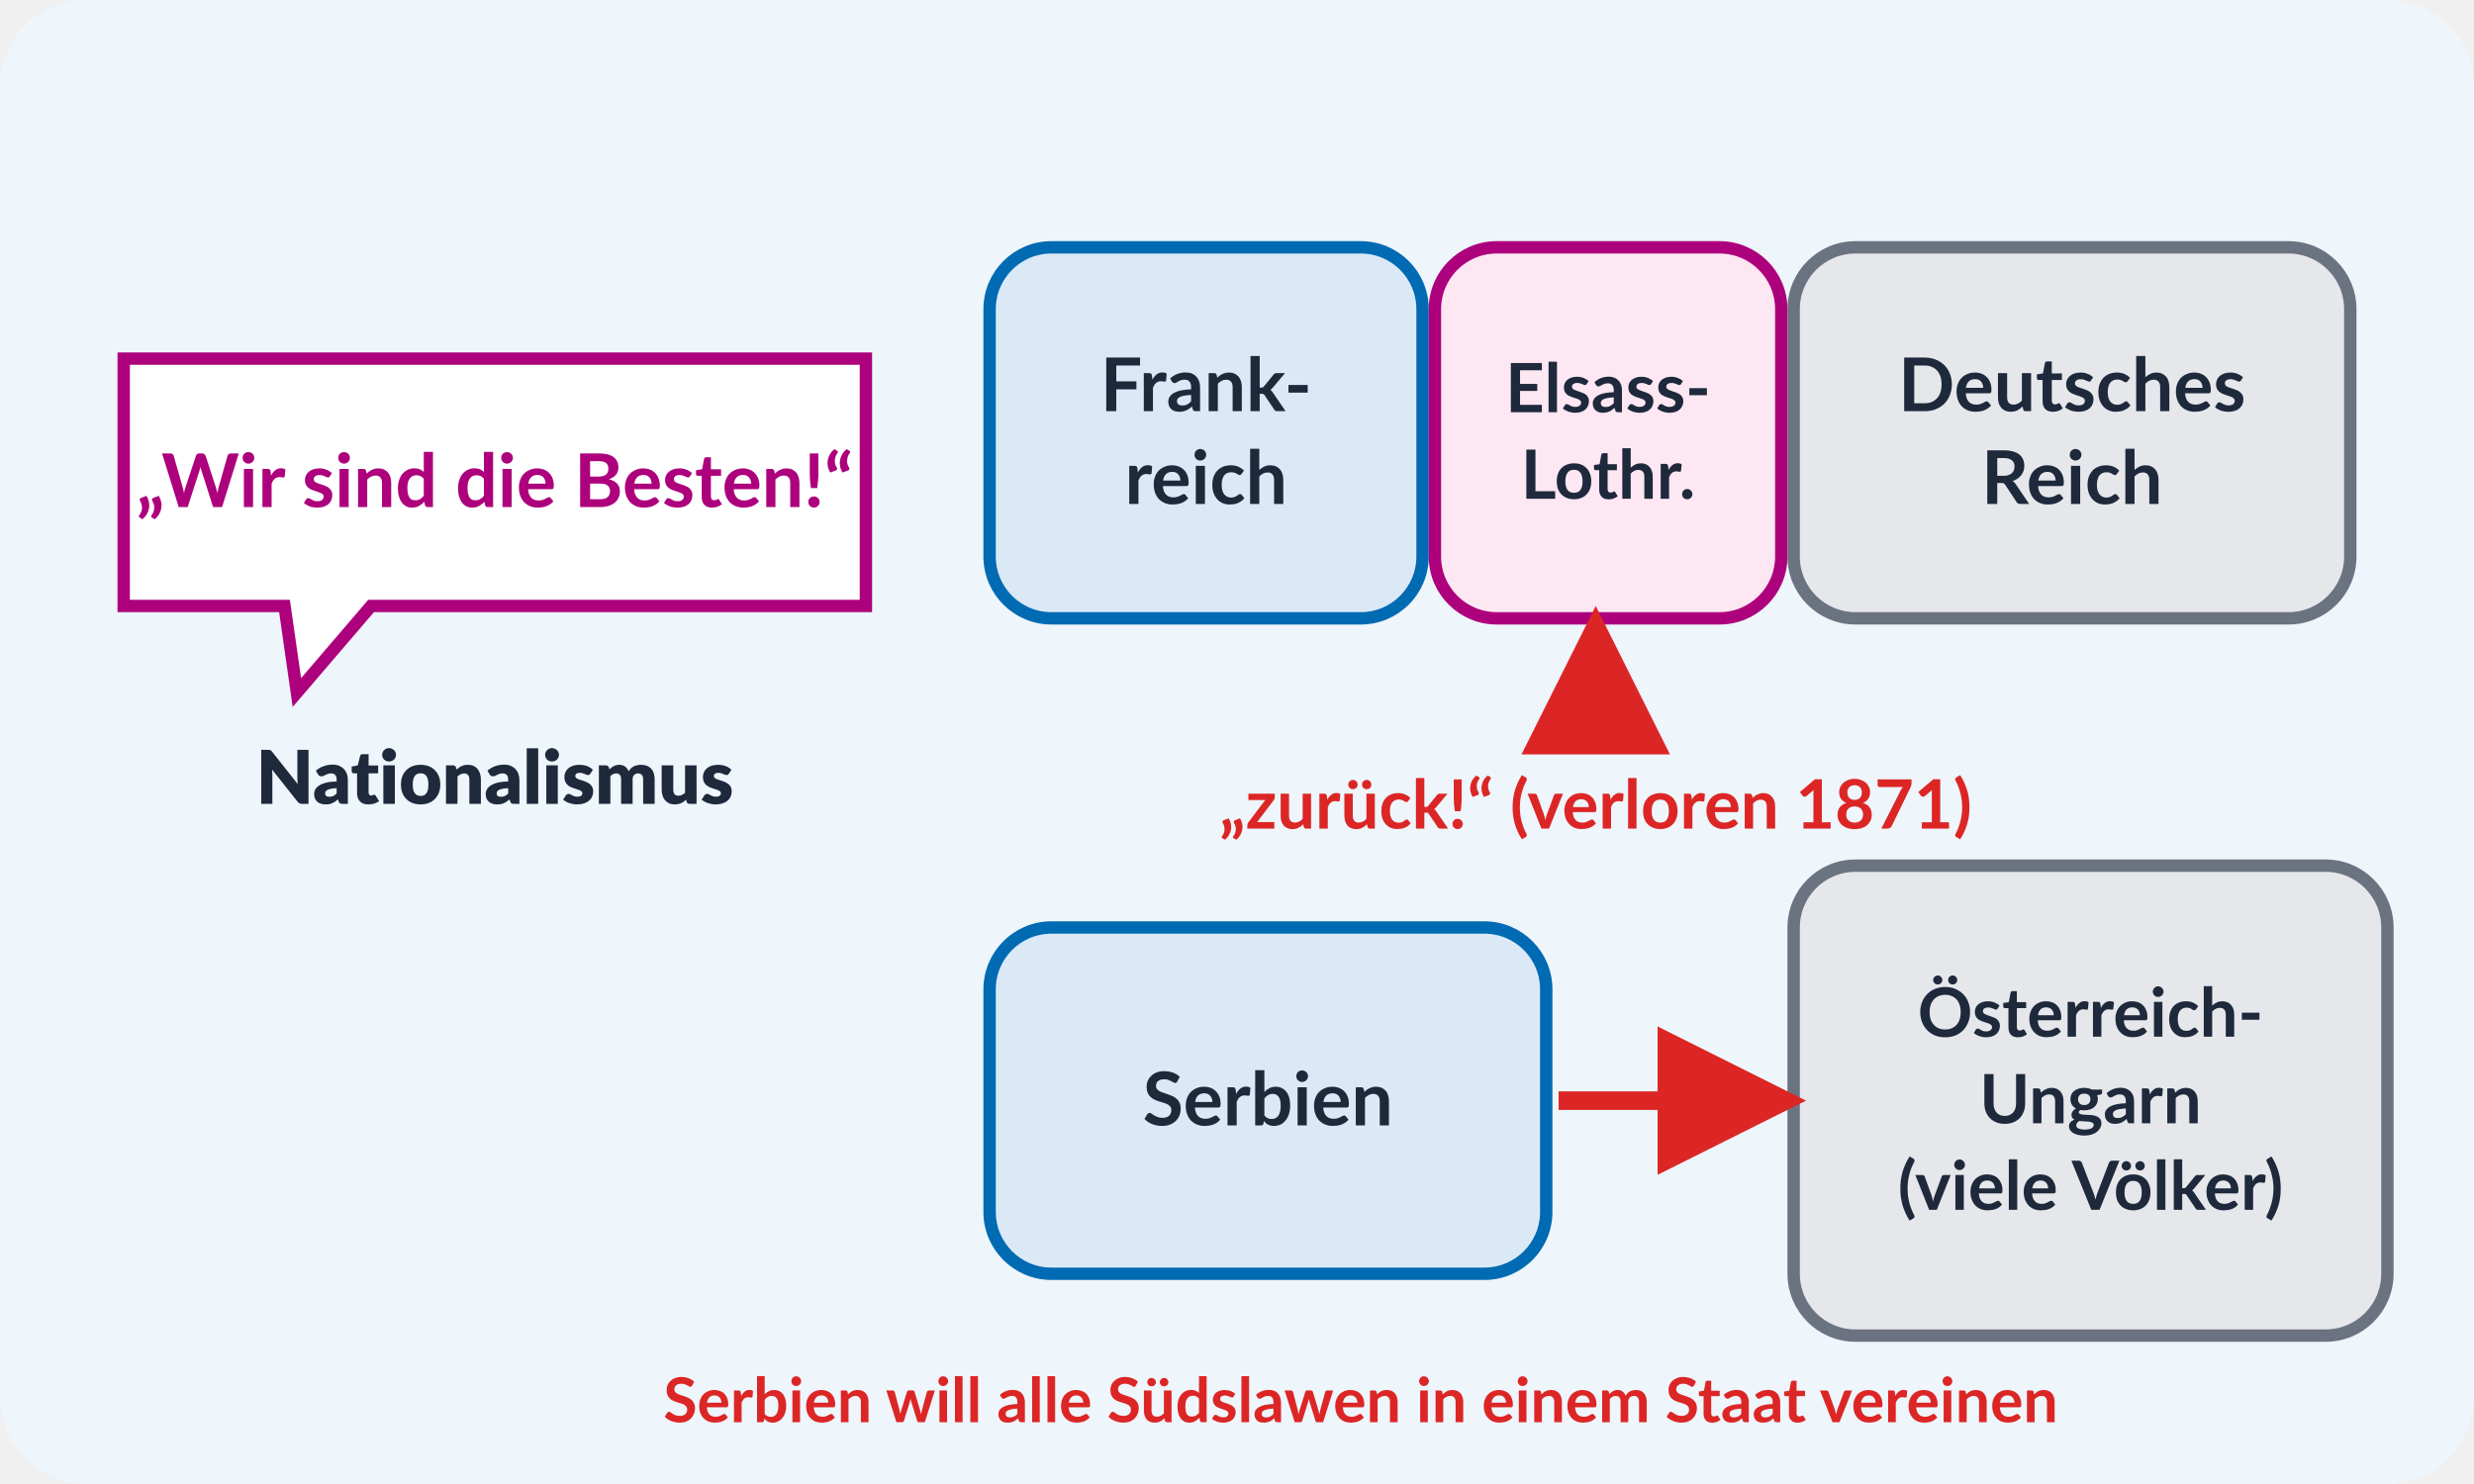
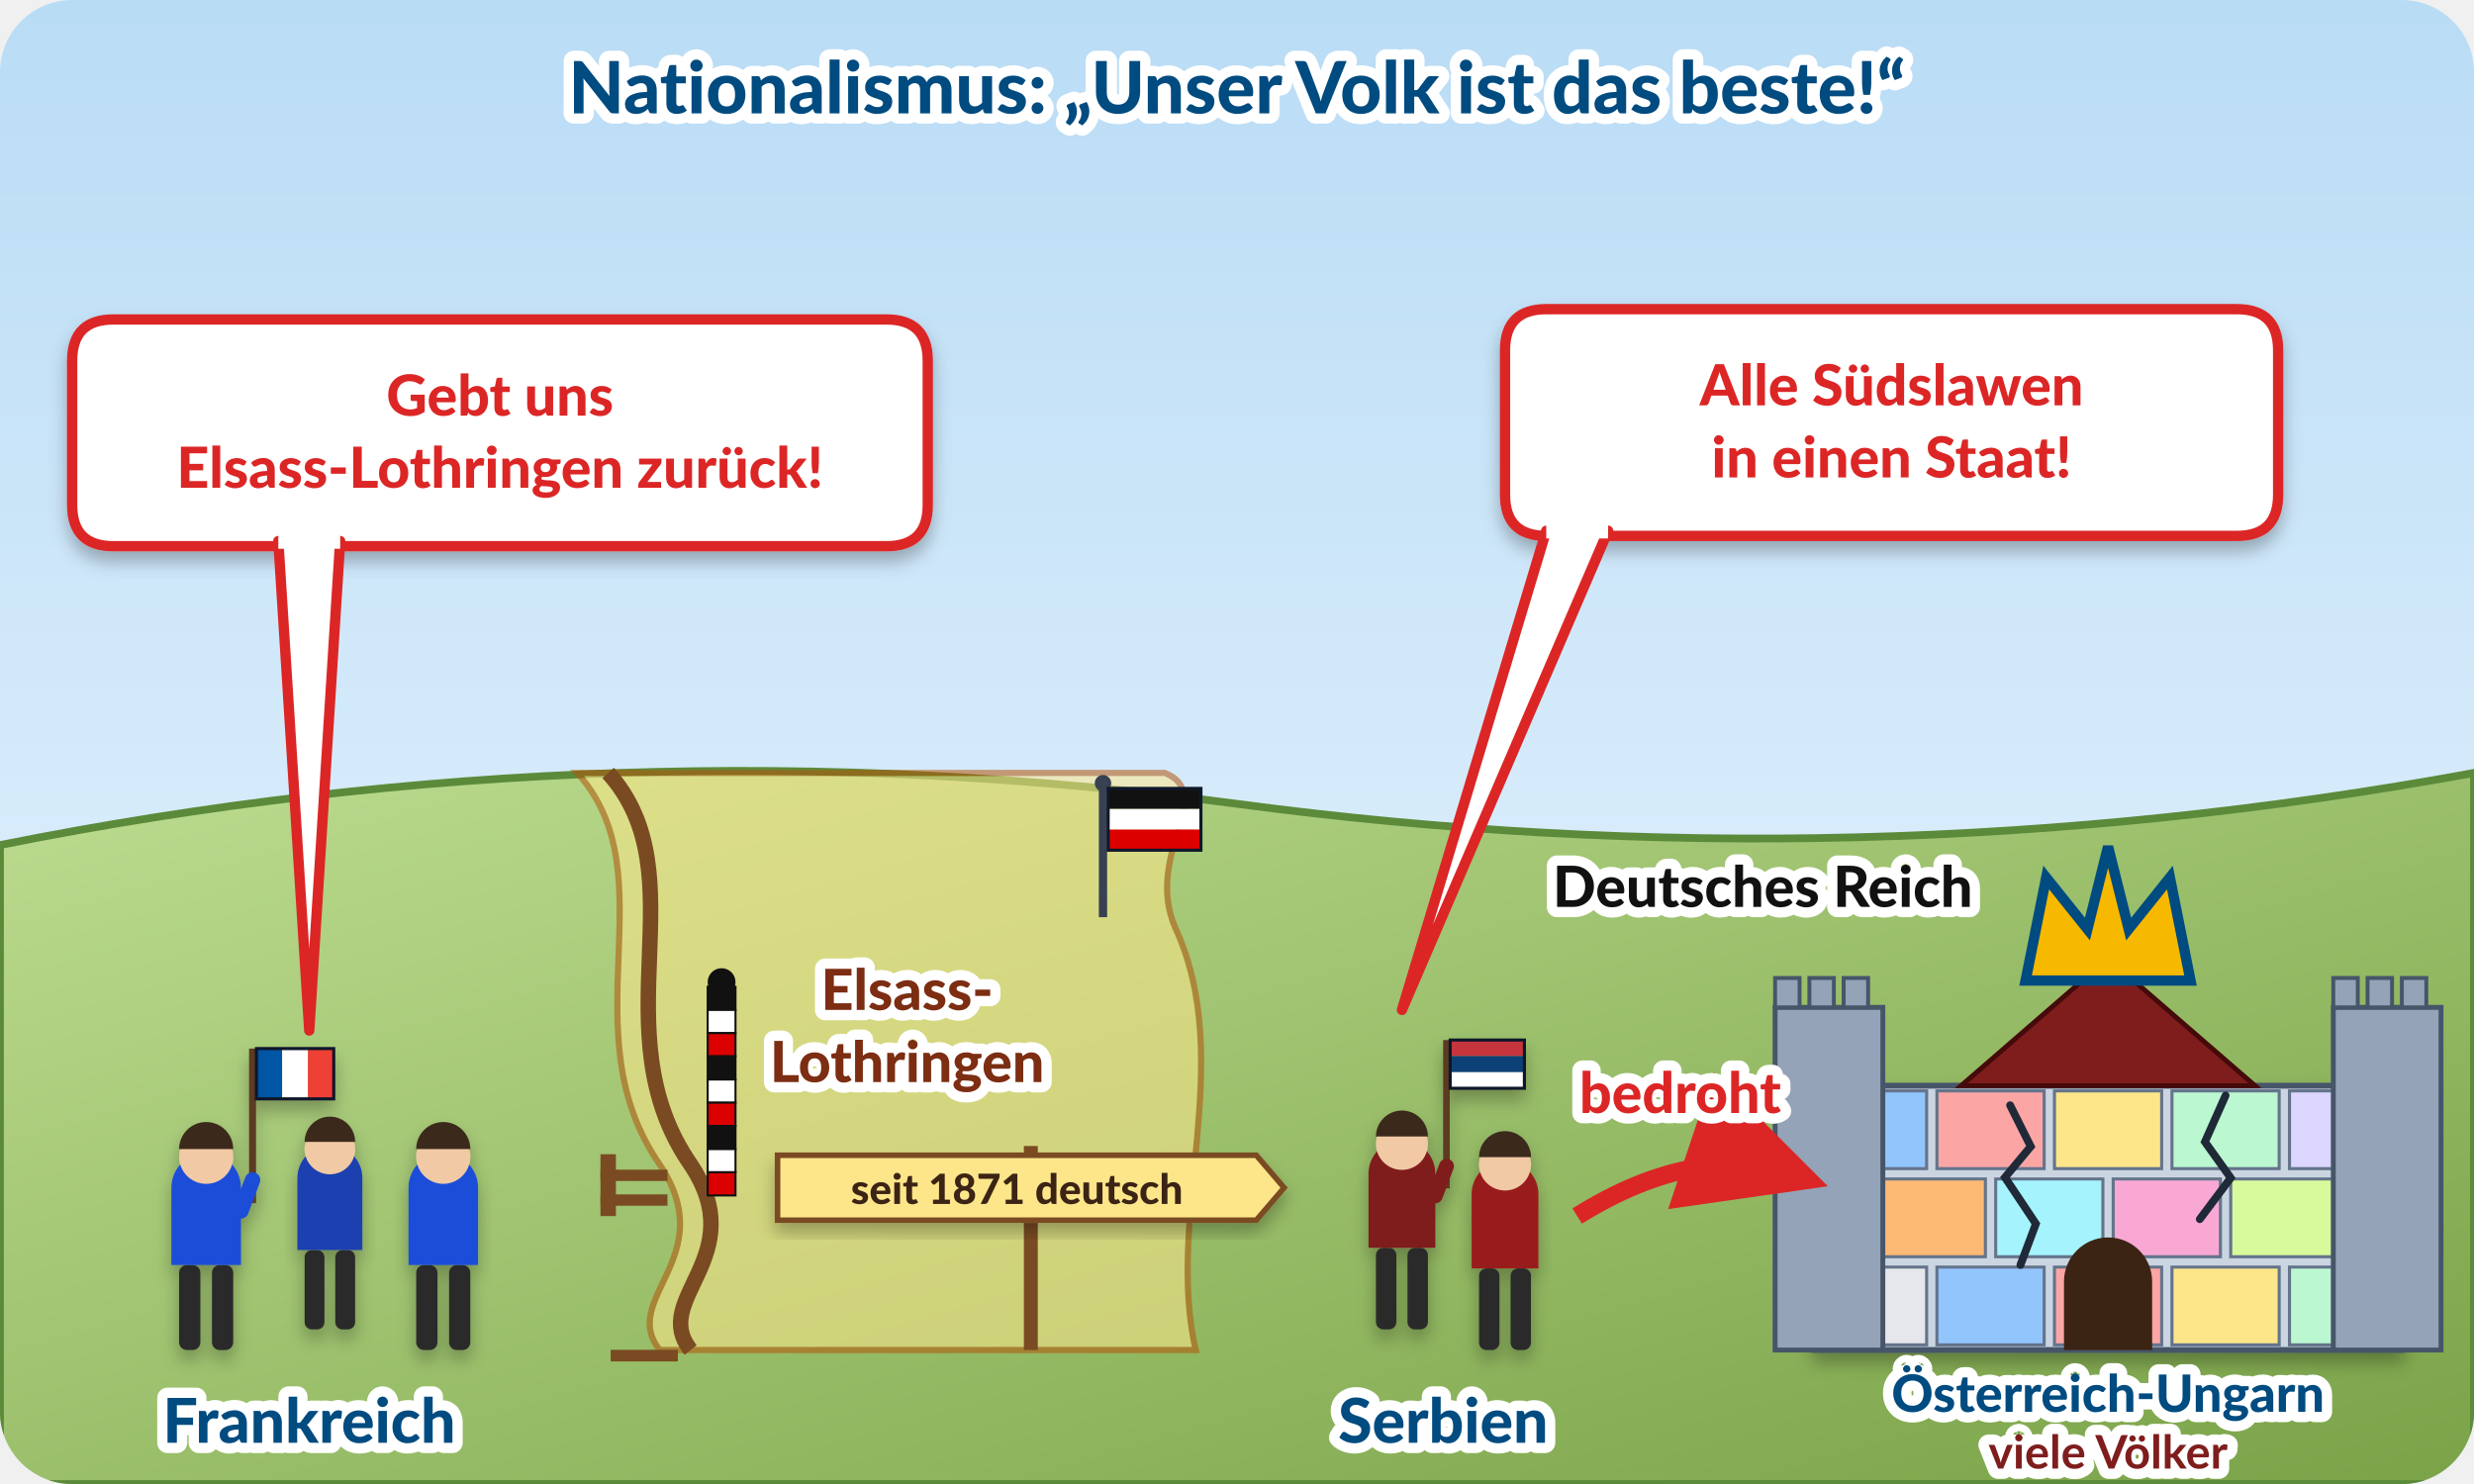
- <svg xmlns="http://www.w3.org/2000/svg" viewBox="0 0 400 240" role="img" aria-label="Nationalismus: Elsass-Lothringen und Serbien" font-family="Lato, Arial, sans-serif">
-   <rect width="400" height="240" rx="14" fill="#eef5fb" />
-   <path d="M20,58 h120 v40 h-80 l-12,14 l-2,-14 h-26 z" fill="#fff" stroke="#AD007C" stroke-width="2" />
-   <text x="80" y="82" font-size="12" font-weight="700" fill="#AD007C" text-anchor="middle">„Wir sind die Besten!“</text>
-   <text x="80" y="130" font-size="12" font-weight="900" fill="#1e293b" text-anchor="middle">Nationalismus</text>
-   <rect x="160" y="40" width="70" height="60" rx="10" fill="#dbe9f7" stroke="#006AB3" stroke-width="2" />
-   <text x="195.0" y="66.5" font-size="12" font-weight="700" fill="#1e293b" text-anchor="middle">Frank-</text>
-   <text x="195.0" y="81.5" font-size="12" font-weight="700" fill="#1e293b" text-anchor="middle">reich</text>
-   <rect x="232" y="40" width="56" height="60" rx="10" fill="#fde7f3" stroke="#AD007C" stroke-width="2" />
-   <text x="260.0" y="66.667" font-size="11" font-weight="700" fill="#1e293b" text-anchor="middle">Elsass-</text>
-   <text x="260.0" y="80.667" font-size="11" font-weight="700" fill="#1e293b" text-anchor="middle">Lothr.</text>
-   <rect x="290" y="40" width="90" height="60" rx="10" fill="#e5e7eb" stroke="#6b7280" stroke-width="2" />
-   <text x="335.0" y="66.5" font-size="12" font-weight="700" fill="#1e293b" text-anchor="middle">Deutsches</text>
-   <text x="335.0" y="81.5" font-size="12" font-weight="700" fill="#1e293b" text-anchor="middle">Reich</text>
+ <svg xmlns="http://www.w3.org/2000/svg" viewBox="0 0 480 288" role="img" aria-label="Nationalismus: Frankreich will Elsass-Lothringen zurück, Serbien will alle Südslawen vereinen" font-family="Lato, Arial, sans-serif">
+   <rect width="480" height="288" rx="14" fill="#eef5fb" />
  <defs>
-     <marker id="mdc2626" markerWidth="8" markerHeight="8" refX="6" refY="4" orient="auto">
-       <path d="M0,0 L8,4 L0,8 z" fill="#dc2626" />
-     </marker>
+     <linearGradient id="gHimmel" x1="0" y1="0" x2="0" y2="1">
+       <stop offset="0" stop-color="#b9dcf5" />
+       <stop offset="1" stop-color="#eef7ff" />
+     </linearGradient>
+     <linearGradient id="gMeer" x1="0" y1="0" x2="0" y2="1">
+       <stop offset="0" stop-color="#6ab6ec" />
+       <stop offset="1" stop-color="#1b5a95" />
+     </linearGradient>
+     <linearGradient id="gLand" x1="0" y1="0" x2="1" y2="1">
+       <stop offset="0" stop-color="#bcdc8f" />
+       <stop offset="1" stop-color="#7aa348" />
+     </linearGradient>
+     <linearGradient id="gSand" x1="0" y1="0" x2="0" y2="1">
+       <stop offset="0" stop-color="#f5e4ad" />
+       <stop offset="1" stop-color="#d3b268" />
+     </linearGradient>
+     <linearGradient id="gRumpf" x1="0" y1="0" x2="0" y2="1">
+       <stop offset="0" stop-color="#55606f" />
+       <stop offset="1" stop-color="#0f172a" />
+     </linearGradient>
+     <linearGradient id="gHolz" x1="0" y1="0" x2="0" y2="1">
+       <stop offset="0" stop-color="#b5804a" />
+       <stop offset="1" stop-color="#7a4b22" />
+     </linearGradient>
+     <linearGradient id="gStein" x1="0" y1="0" x2="0" y2="1">
+       <stop offset="0" stop-color="#f8fafc" />
+       <stop offset="1" stop-color="#c7d2df" />
+     </linearGradient>
+     <radialGradient id="gMuenze" cx=".35" cy=".35" r=".75">
+       <stop offset="0" stop-color="#fff3b0" />
+       <stop offset="1" stop-color="#c98a00" />
+     </radialGradient>
+     <radialGradient id="gSonne" cx=".5" cy=".5" r=".5">
+       <stop offset="0" stop-color="#fff7c2" />
+       <stop offset=".55" stop-color="#F7B800" />
+       <stop offset="1" stop-color="#F7B800" stop-opacity="0" />
+     </radialGradient>
+     <filter id="fSchatten" x="-20%" y="-20%" width="140%" height="150%">
+       <feDropShadow dx="0" dy="2" stdDeviation="1.6" flood-color="#000" flood-opacity=".28" />
+     </filter>
  </defs>
-   <line x1="258" y1="118" x2="258" y2="104" stroke="#dc2626" stroke-width="3" marker-end="url(#mdc2626)" />
-   <text x="258" y="134" font-size="11" font-weight="700" fill="#dc2626" text-anchor="middle">„zurück!“ (verloren 1871)</text>
-   <rect x="160" y="150" width="90" height="56" rx="10" fill="#dbe9f7" stroke="#006AB3" stroke-width="2" />
-   <text x="205.0" y="182.0" font-size="12" font-weight="700" fill="#1e293b" text-anchor="middle">Serbien</text>
-   <rect x="290" y="140" width="96" height="76" rx="10" fill="#e5e7eb" stroke="#6b7280" stroke-width="2" />
-   <text x="338.0" y="167.667" font-size="11" font-weight="700" fill="#1e293b" text-anchor="middle">Österreich-</text>
-   <text x="338.0" y="181.667" font-size="11" font-weight="700" fill="#1e293b" text-anchor="middle">Ungarn</text>
-   <text x="338.0" y="195.667" font-size="11" font-weight="700" fill="#1e293b" text-anchor="middle">(viele Völker)</text>
-   <defs>
-     <marker id="mdc2626" markerWidth="8" markerHeight="8" refX="6" refY="4" orient="auto">
-       <path d="M0,0 L8,4 L0,8 z" fill="#dc2626" />
-     </marker>
-   </defs>
-   <line x1="252" y1="178" x2="286" y2="178" stroke="#dc2626" stroke-width="3" marker-end="url(#mdc2626)" />
-   <text x="220" y="230" font-size="10" font-weight="700" fill="#dc2626" text-anchor="middle">Serbien will alle Südslawen in einem Staat vereinen</text>
+   <clipPath id="cpSzene">
+     <rect width="480" height="288" rx="14" />
+   </clipPath>
+   <g clip-path="url(#cpSzene)">
+     <rect width="480" height="288" fill="url(#gHimmel)" />
+     <path d="M0,164 Q120.0,140 240.0,156 T480,150 V288 H0 Z" fill="url(#gLand)" stroke="#5b8a3a" stroke-width="1.5" />
+     <text x="240" y="22" font-size="14" font-weight="800" fill="#004b80" text-anchor="middle" paint-order="stroke" stroke="#fff" stroke-width="4" stroke-linejoin="round">Nationalismus: „Unser Volk ist das beste!“</text>
+     <path d="M112,150 C130,170 110,200 128,226 C140,244 120,252 128,262 L232,262 C226,236 240,206 228,180 C222,166 236,154 226,150 Z" fill="#fde68a" opacity=".55" stroke="#b45309" stroke-width="1.2" />
+     <rect x="116.5" y="224" width="3" height="12" fill="#7a4b22" />
+     <rect x="116.5" y="227.0" width="13" height="2.2" fill="#7a4b22" />
+     <rect x="116.5" y="231.8" width="13" height="2.2" fill="#7a4b22" />
+     <rect x="118.5" y="262" width="3" height="0" fill="#7a4b22" />
+     <rect x="118.5" y="262.0" width="13" height="2.2" fill="#7a4b22" />
+     <rect x="118.5" y="262.0" width="13" height="2.2" fill="#7a4b22" />
+     <path d="M118,150 C136,170 116,200 134,226 C146,244 126,252 134,262" fill="none" stroke="#7a4b22" stroke-width="3" />
+     <rect x="137.3" y="191.5" width="5.4" height="4.5" fill="#111" stroke="#111" stroke-width=".4" />
+     <rect x="137.3" y="196.0" width="5.4" height="4.5" fill="#fff" stroke="#111" stroke-width=".4" />
+     <rect x="137.3" y="200.5" width="5.4" height="4.5" fill="#dd0000" stroke="#111" stroke-width=".4" />
+     <rect x="137.3" y="205.0" width="5.4" height="4.5" fill="#111" stroke="#111" stroke-width=".4" />
+     <rect x="137.3" y="209.5" width="5.4" height="4.5" fill="#fff" stroke="#111" stroke-width=".4" />
+     <rect x="137.3" y="214.0" width="5.4" height="4.5" fill="#dd0000" stroke="#111" stroke-width=".4" />
+     <rect x="137.3" y="218.5" width="5.4" height="4.5" fill="#111" stroke="#111" stroke-width=".4" />
+     <rect x="137.3" y="223.0" width="5.4" height="4.5" fill="#fff" stroke="#111" stroke-width=".4" />
+     <rect x="137.3" y="227.5" width="5.4" height="4.5" fill="#dd0000" stroke="#111" stroke-width=".4" />
+     <circle cx="140" cy="190.6" r="2.7" fill="#111" />
+     <text x="176" y="196" font-size="11" font-weight="800" fill="#7c2d12" text-anchor="middle" paint-order="stroke" stroke="#fff" stroke-width="4" stroke-linejoin="round">Elsass-</text>
+     <text x="176" y="210" font-size="11" font-weight="800" fill="#7c2d12" text-anchor="middle" paint-order="stroke" stroke="#fff" stroke-width="4" stroke-linejoin="round">Lothringen</text>
+     <rect x="198.65" y="222.4" width="2.7" height="39.6" fill="#7a4b22" />
+     <path d="M150.86,224.2 H243.74 L249.14,230.5 L243.74,236.8 H150.86 Z" fill="#fde68a" stroke="#7a4b22" stroke-width="1.08" filter="url(#fSchatten)" />
+     <text x="197.3" y="233.65" font-size="8.1" font-weight="800" fill="#3b2414" text-anchor="middle">seit 1871 deutsch</text>
+     <line x1="214" y1="178" x2="214" y2="152" stroke="#374151" stroke-width="1.6" />
+     <circle cx="214" cy="152" r="1.6" fill="#374151" />
+     <rect x="215" y="153" width="18" height="4.0" fill="#111" />
+     <rect x="215" y="157.0" width="18" height="4.0" fill="#fff" />
+     <rect x="215" y="161.0" width="18" height="4.0" fill="#dd0000" />
+     <rect x="215" y="153" width="18" height="12" fill="none" stroke="#0f172a" stroke-width=".6" />
+     <g filter="url(#fSchatten)">
+       <rect x="34.75" y="245.5" width="4.125" height="16.5" rx="1.5" fill="#2b2b2b" />
+       <rect x="41.125" y="245.5" width="4.125" height="16.5" rx="1.5" fill="#2b2b2b" />
+       <path d="M33.25,245.5 v-15.0 a6.75,6.75 0 0 1 13.5,0 v15.0 z" fill="#1d4ed8" />
+       <circle cx="40" cy="224.5" r="5.25" fill="#f1c9a5" />
+       <path d="M34.75,223.0 a5.25,5.25 0 0 1 10.5,0 z" fill="#3b2a1a" />
+       <line x1="49.0" y1="233.5" x2="49.0" y2="203.5" stroke="#5b3b22" stroke-width="1.35" />
+       <line x1="46.75" y1="235.0" x2="49.0" y2="229.0" stroke="#1d4ed8" stroke-width="3.0" stroke-linecap="round" />
+       <rect x="49.75" y="203.5" width="5.0" height="9.75" fill="#0055a4" />
+       <rect x="54.75" y="203.5" width="5.0" height="9.75" fill="#fff" />
+       <rect x="59.75" y="203.5" width="5.0" height="9.75" fill="#ef4135" />
+       <rect x="49.75" y="203.5" width="15.0" height="9.75" fill="none" stroke="#0f172a" stroke-width=".6" />
+     </g>
+     <g filter="url(#fSchatten)">
+       <rect x="59.1" y="242.6" width="3.85" height="15.4" rx="1.4" fill="#2b2b2b" />
+       <rect x="65.05" y="242.6" width="3.85" height="15.4" rx="1.4" fill="#2b2b2b" />
+       <path d="M57.7,242.6 v-14.0 a6.3,6.3 0 0 1 12.6,0 v14.0 z" fill="#1e40af" />
+       <circle cx="64" cy="223.0" r="4.9" fill="#f1c9a5" />
+       <path d="M59.1,221.6 a4.9,4.9 0 0 1 9.8,0 z" fill="#3b2a1a" />
+     </g>
+     <g filter="url(#fSchatten)">
+       <rect x="80.75" y="245.5" width="4.125" height="16.5" rx="1.5" fill="#2b2b2b" />
+       <rect x="87.125" y="245.5" width="4.125" height="16.5" rx="1.5" fill="#2b2b2b" />
+       <path d="M79.25,245.5 v-15.0 a6.75,6.75 0 0 1 13.5,0 v15.0 z" fill="#1d4ed8" />
+       <circle cx="86" cy="224.5" r="5.25" fill="#f1c9a5" />
+       <path d="M80.75,223.0 a5.25,5.25 0 0 1 10.5,0 z" fill="#3b2a1a" />
+     </g>
+     <path d="M22,62 H172 Q180,62 180,70 V98 Q180,106 172,106 H22 Q14,106 14,98 V70 Q14,62 22,62 Z" fill="#fff" stroke="#dc2626" stroke-width="2" filter="url(#fSchatten)" />
+     <path d="M54,105 L60,200 L66,105 Z" fill="#fff" stroke="#dc2626" stroke-width="2" stroke-linejoin="round" />
+     <line x1="54" y1="105" x2="66" y2="105" stroke="#fff" stroke-width="3" />
+     <text x="97.0" y="80.667" font-size="11" font-weight="800" fill="#dc2626" text-anchor="middle">Gebt uns</text>
+     <text x="97.0" y="94.667" font-size="11" font-weight="800" fill="#dc2626" text-anchor="middle">Elsass-Lothringen zurück!</text>
+     <text x="60" y="280" font-size="12" font-weight="800" fill="#004b80" text-anchor="middle" paint-order="stroke" stroke="#fff" stroke-width="4" stroke-linejoin="round">Frankreich</text>
+     <text x="342" y="176" font-size="11" font-weight="800" fill="#111" text-anchor="middle" paint-order="stroke" stroke="#fff" stroke-width="4" stroke-linejoin="round">Deutsches Reich</text>
+     <g filter="url(#fSchatten)">
+       <rect x="266.96" y="242.16" width="3.96" height="15.84" rx="1.44" fill="#2b2b2b" />
+       <rect x="273.08" y="242.16" width="3.96" height="15.84" rx="1.44" fill="#2b2b2b" />
+       <path d="M265.52,242.16 v-14.4 a6.48,6.48 0 0 1 12.96,0 v14.4 z" fill="#7f1d1d" />
+       <circle cx="272" cy="222.0" r="5.04" fill="#f1c9a5" />
+       <path d="M266.96,220.56 a5.04,5.04 0 0 1 10.08,0 z" fill="#3b2a1a" />
+       <line x1="280.64" y1="230.64" x2="280.64" y2="201.84" stroke="#5b3b22" stroke-width="1.296" />
+       <line x1="278.48" y1="232.08" x2="280.64" y2="226.32" stroke="#7f1d1d" stroke-width="2.88" stroke-linecap="round" />
+       <rect x="281.36" y="201.84" width="14.4" height="3.12" fill="#c6363c" />
+       <rect x="281.36" y="204.96" width="14.4" height="3.12" fill="#0c4076" />
+       <rect x="281.36" y="208.08" width="14.4" height="3.12" fill="#fff" />
+       <rect x="281.36" y="201.84" width="14.4" height="9.36" fill="none" stroke="#0f172a" stroke-width=".6" />
+     </g>
+     <g filter="url(#fSchatten)">
+       <rect x="286.96" y="246.16" width="3.96" height="15.84" rx="1.44" fill="#2b2b2b" />
+       <rect x="293.08" y="246.16" width="3.96" height="15.84" rx="1.44" fill="#2b2b2b" />
+       <path d="M285.52,246.16 v-14.4 a6.48,6.48 0 0 1 12.96,0 v14.4 z" fill="#991b1b" />
+       <circle cx="292" cy="226.0" r="5.04" fill="#f1c9a5" />
+       <path d="M286.96,224.56 a5.04,5.04 0 0 1 10.08,0 z" fill="#3b2a1a" />
+     </g>
+     <path d="M300,60 H434 Q442,60 442,68 V96 Q442,104 434,104 H300 Q292,104 292,96 V68 Q292,60 300,60 Z" fill="#fff" stroke="#dc2626" stroke-width="2" filter="url(#fSchatten)" />
+     <path d="M300,103 L272,196 L312,103 Z" fill="#fff" stroke="#dc2626" stroke-width="2" stroke-linejoin="round" />
+     <line x1="300" y1="103" x2="312" y2="103" stroke="#fff" stroke-width="3" />
+     <text x="367.0" y="78.667" font-size="11" font-weight="800" fill="#dc2626" text-anchor="middle">Alle Südslawen</text>
+     <text x="367.0" y="92.667" font-size="11" font-weight="800" fill="#dc2626" text-anchor="middle">in einen Staat!</text>
+     <rect x="352" y="210.7" width="114.0" height="51.3" fill="#cbd5e1" stroke="#475569" stroke-width="1.14" filter="url(#fSchatten)" />
+     <rect x="353.0" y="211.7" width="20.8" height="15.1" fill="#93c5fd" stroke="#64748b" stroke-width=".6" />
+     <rect x="375.8" y="211.7" width="20.8" height="15.1" fill="#fca5a5" stroke="#64748b" stroke-width=".6" />
+     <rect x="398.6" y="211.7" width="20.8" height="15.1" fill="#fde68a" stroke="#64748b" stroke-width=".6" />
+     <rect x="421.4" y="211.7" width="20.8" height="15.1" fill="#bbf7d0" stroke="#64748b" stroke-width=".6" />
+     <rect x="444.2" y="211.7" width="20.8" height="15.1" fill="#ddd6fe" stroke="#64748b" stroke-width=".6" />
+     <rect x="364.4" y="228.8" width="20.8" height="15.1" fill="#fdba74" stroke="#64748b" stroke-width=".6" />
+     <rect x="387.2" y="228.8" width="20.8" height="15.1" fill="#a5f3fc" stroke="#64748b" stroke-width=".6" />
+     <rect x="410.0" y="228.8" width="20.8" height="15.1" fill="#f9a8d4" stroke="#64748b" stroke-width=".6" />
+     <rect x="432.8" y="228.8" width="20.8" height="15.1" fill="#d9f99d" stroke="#64748b" stroke-width=".6" />
+     <rect x="353.0" y="245.9" width="20.8" height="15.1" fill="#e5e7eb" stroke="#64748b" stroke-width=".6" />
+     <rect x="375.8" y="245.9" width="20.8" height="15.1" fill="#93c5fd" stroke="#64748b" stroke-width=".6" />
+     <rect x="398.6" y="245.9" width="20.8" height="15.1" fill="#fca5a5" stroke="#64748b" stroke-width=".6" />
+     <rect x="421.4" y="245.9" width="20.8" height="15.1" fill="#fde68a" stroke="#64748b" stroke-width=".6" />
+     <rect x="444.2" y="245.9" width="20.8" height="15.1" fill="#bbf7d0" stroke="#64748b" stroke-width=".6" />
+     <rect x="344.4" y="195.5" width="20.9" height="66.5" fill="#94a3b8" stroke="#475569" stroke-width="0.95" />
+     <rect x="344.4" y="189.8" width="4.75" height="5.7" fill="#94a3b8" stroke="#475569" stroke-width="0.76" />
+     <rect x="351.05" y="189.8" width="4.75" height="5.7" fill="#94a3b8" stroke="#475569" stroke-width="0.76" />
+     <rect x="357.7" y="189.8" width="4.75" height="5.7" fill="#94a3b8" stroke="#475569" stroke-width="0.76" />
+     <rect x="452.7" y="195.5" width="20.9" height="66.5" fill="#94a3b8" stroke="#475569" stroke-width="0.95" />
+     <rect x="452.7" y="189.8" width="4.75" height="5.7" fill="#94a3b8" stroke="#475569" stroke-width="0.76" />
+     <rect x="459.35" y="189.8" width="4.75" height="5.7" fill="#94a3b8" stroke="#475569" stroke-width="0.76" />
+     <rect x="466.0" y="189.8" width="4.75" height="5.7" fill="#94a3b8" stroke="#475569" stroke-width="0.76" />
+     <path d="M380.5,210.7 L437.5,210.7 L409.0,186.0 Z" fill="#7f1d1d" stroke="#450a0a" stroke-width="0.95" />
+     <path d="M393.0,190.3 l4,-20 l8,10 l4,-16 l4,16 l8,-10 l4,20 z" fill="#F7B800" stroke="#004b80" stroke-width="2" />
+     <path d="M390.0,214.5 l4,8 l-5,6 l6,9 l-3,8 M431.8,212.6 l-4,9 l5,7 l-6,8" fill="none" stroke="#1f2937" stroke-width="1.52" stroke-linecap="round" />
+     <path d="M400.45,262 v-13.3 a8.55,8.55 0 0 1 17.1,0 v13.3 z" fill="#3b2414" />
+     <text x="409" y="274" font-size="10" font-weight="800" fill="#004b80" text-anchor="middle" paint-order="stroke" stroke="#fff" stroke-width="4" stroke-linejoin="round">Österreich-Ungarn</text>
+     <text x="409" y="285" font-size="9" font-weight="700" fill="#7f1d1d" text-anchor="middle" paint-order="stroke" stroke="#fff" stroke-width="4" stroke-linejoin="round">viele Völker</text>
+     <text x="280" y="280" font-size="12" font-weight="800" fill="#004b80" text-anchor="middle" paint-order="stroke" stroke="#fff" stroke-width="4" stroke-linejoin="round">Serbien</text>
+     <defs>
+       <marker id="cdc2626" markerWidth="8" markerHeight="8" refX="6" refY="4" orient="auto">
+         <path d="M0,0 L8,4 L0,8 z" fill="#dc2626" />
+       </marker>
+     </defs>
+     <path d="M306,236 C322,226 336,224 348,228" fill="none" stroke="#dc2626" stroke-width="3.5" marker-end="url(#cdc2626)" />
+     <text x="326" y="216" font-size="11" font-weight="800" fill="#dc2626" text-anchor="middle" paint-order="stroke" stroke="#fff" stroke-width="4" stroke-linejoin="round">bedroht</text>
+   </g>
</svg>
